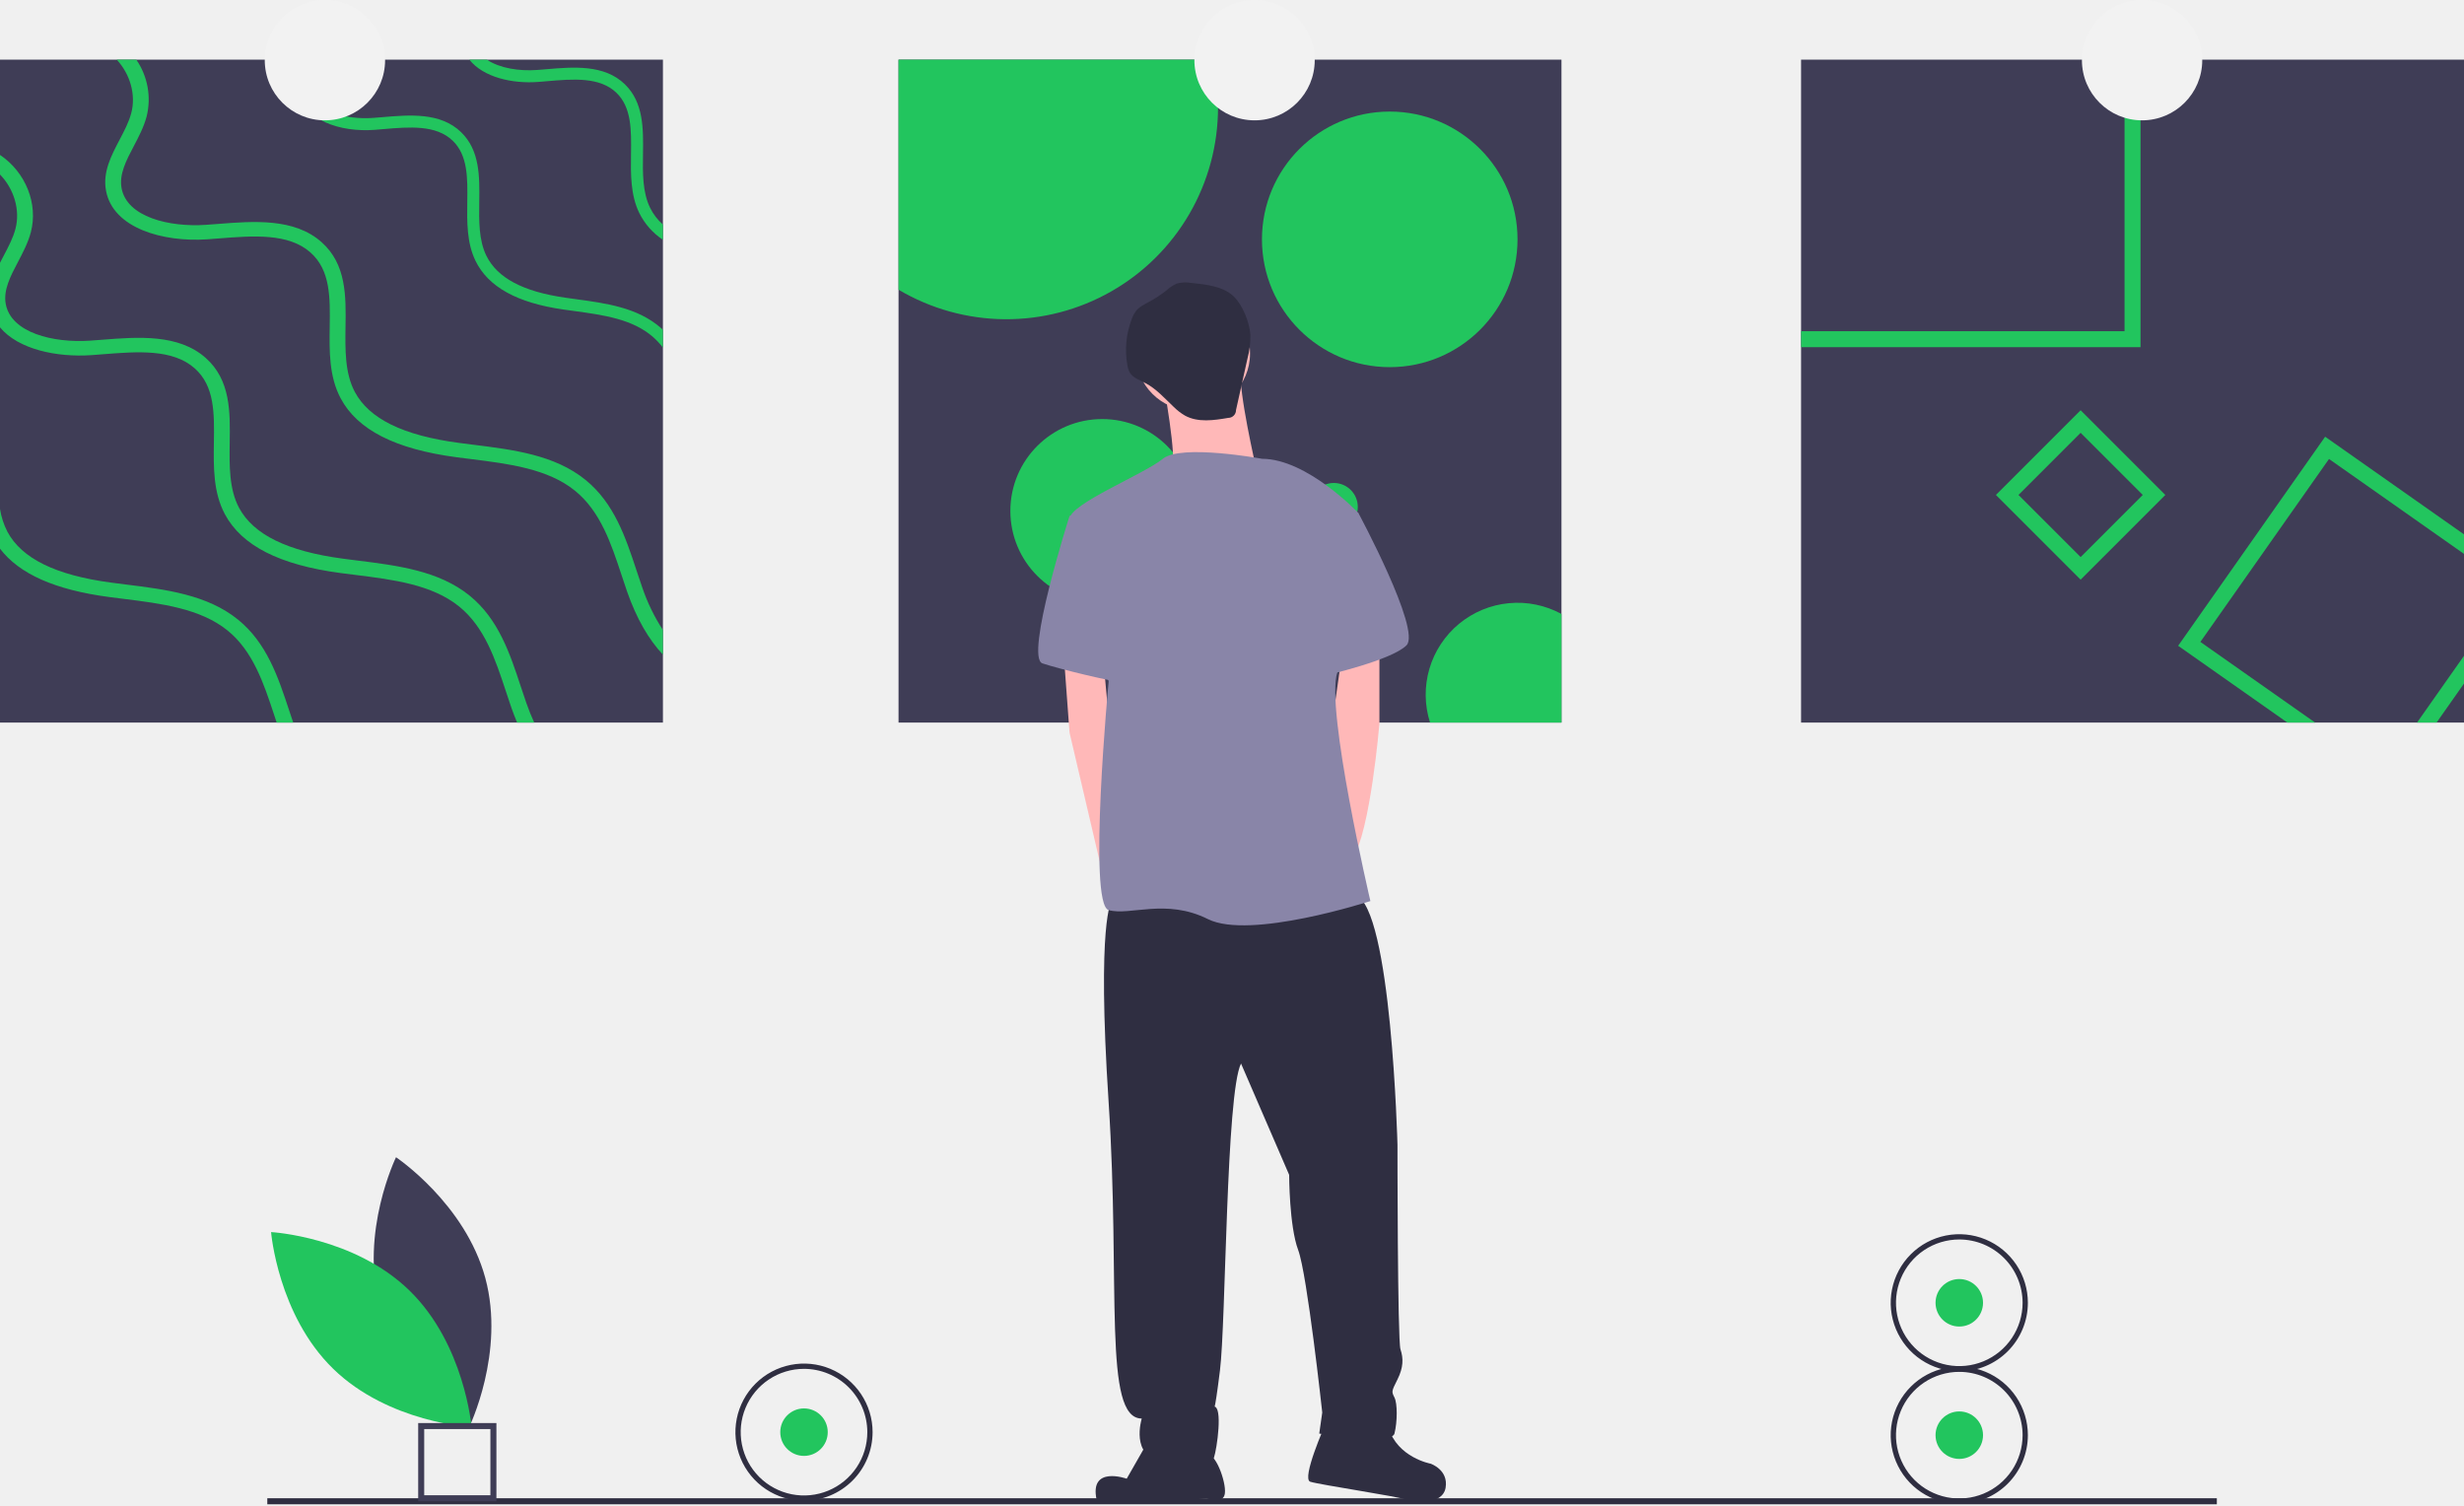
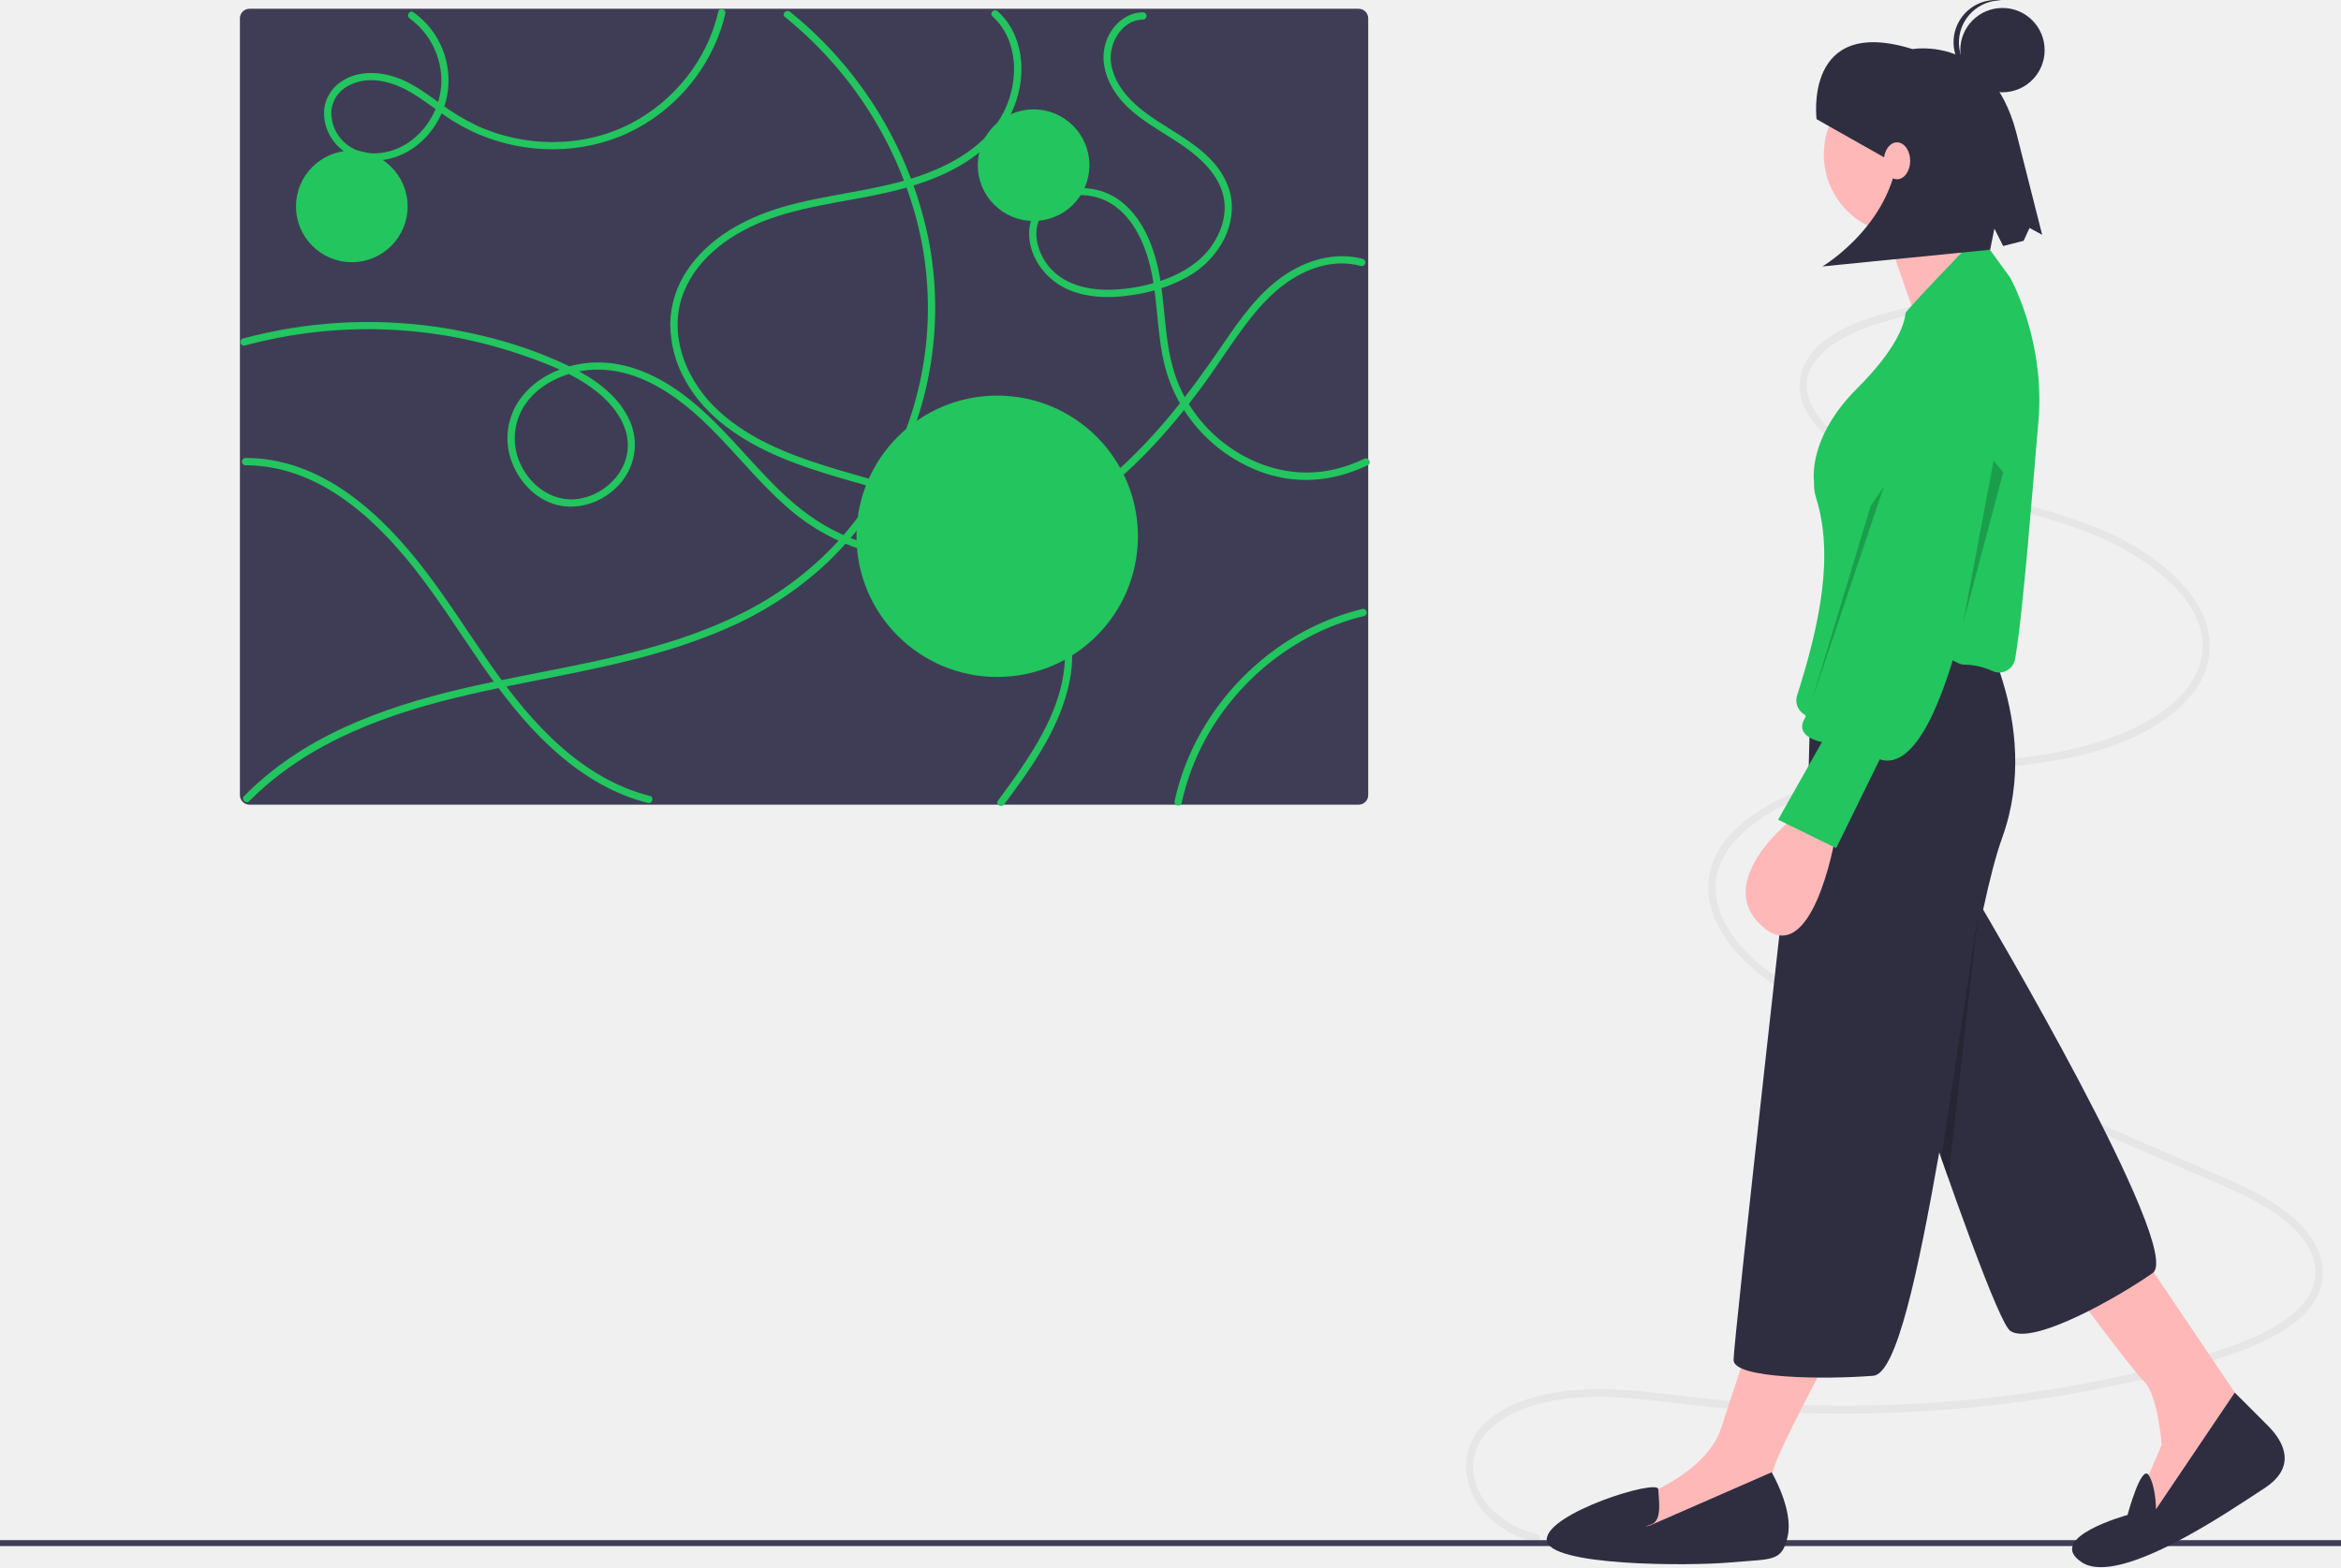
- <svg xmlns="http://www.w3.org/2000/svg" width="900" height="550" viewBox="0 0 900 550" fill="none">
-   <g clip-path="url(#clip0_343_135)">
-     <path d="M138.726 477.228C146.096 504.471 171.338 521.343 171.338 521.343C171.338 521.343 184.632 494.046 177.263 466.803C169.893 439.561 144.651 422.689 144.651 422.689C144.651 422.689 131.357 449.986 138.726 477.228Z" fill="#3F3D56" />
-     <path d="M149.555 471.374C169.778 491.059 172.248 521.32 172.248 521.32C172.248 521.32 141.931 519.665 121.709 499.98C101.486 480.294 99.016 450.033 99.016 450.033C99.016 450.033 129.333 451.688 149.555 471.374Z" fill="#22C55E" />
-     <path d="M809.723 547.253H97.635V549.45H809.723V547.253Z" fill="#2F2E41" />
-     <path d="M181.319 548.352H152.747V519.78H181.319V548.352ZM154.945 546.154H179.121V521.978H154.945V546.154Z" fill="#3F3D56" />
-     <path d="M242.139 21.788H0V263.927H242.139V21.788Z" fill="#3F3D56" />
-     <path d="M242.139 82.031V87.588C238.449 85.143 235.47 81.767 233.504 77.8C230.28 71.207 230.383 63.608 230.485 56.256C230.601 47.519 230.718 39.277 225.175 33.909C219.078 28.016 209.319 28.847 199.882 29.65C198.773 29.737 197.665 29.839 196.571 29.927C187.104 30.642 176.558 28.249 171.438 21.788H177.827C182.509 24.938 189.671 26.047 196.25 25.551C197.315 25.478 198.409 25.376 199.503 25.288C209.436 24.442 220.697 23.48 228.209 30.758C235.123 37.439 234.992 47.037 234.861 56.314C234.759 63.155 234.671 70.215 237.443 75.875C238.592 78.213 240.188 80.304 242.139 82.031Z" fill="#22C55E" />
-     <path d="M242.139 120.466V126.972C241.077 125.584 239.885 124.299 238.58 123.136C231.054 116.499 220.245 115.04 209.801 113.611C208.444 113.436 207.117 113.246 205.789 113.056C188.854 110.62 178.352 104.8 173.699 95.304C170.475 88.711 170.577 81.112 170.679 73.76C170.796 65.022 170.913 56.781 165.37 51.413C159.272 45.52 149.514 46.351 140.076 47.154C138.968 47.241 137.859 47.343 136.765 47.431C124.6 48.35 110.64 44.134 108.729 32.742C108.073 28.833 109.05 25.244 110.494 21.787H115.279C113.674 25.259 112.478 28.614 113.047 32.013C114.491 40.706 126.19 43.828 136.444 43.055C137.509 42.982 138.603 42.88 139.697 42.792C149.631 41.946 160.891 40.983 168.404 48.262C175.318 54.943 175.186 64.541 175.055 73.818C174.953 80.659 174.866 87.719 177.637 93.379C181.605 101.489 191.013 106.507 206.417 108.724C207.729 108.914 209.057 109.103 210.384 109.278C221.47 110.781 232.95 112.342 241.483 119.854C241.702 120.044 241.921 120.248 242.139 120.466Z" fill="#22C55E" />
-     <path d="M242.139 230.129V239.115C236.873 233.514 232.468 225.826 229.099 216.214C228.384 214.172 227.698 212.086 227.013 210C223.235 198.578 219.326 186.778 210.019 179.236C200.071 171.185 185.82 169.405 172.036 167.684C170.271 167.465 168.506 167.246 166.755 167.013C144.408 164.052 130.566 157.006 124.424 145.483C120.165 137.475 120.296 128.256 120.428 119.343C120.588 108.753 120.749 98.747 113.426 92.241C105.389 85.094 92.509 86.1 80.066 87.078C78.593 87.194 77.134 87.311 75.705 87.413C59.645 88.522 41.222 83.416 38.713 69.603C37.473 62.834 40.638 56.839 43.687 51.034C45.438 47.708 47.1 44.543 47.946 41.29C49.726 34.595 47.523 27.053 42.637 21.788H49.784C51.847 24.783 53.25 28.182 53.901 31.76C54.553 35.339 54.437 39.014 53.562 42.544C52.556 46.351 50.689 49.911 48.88 53.353C46.094 58.633 43.483 63.622 44.402 68.728C46.327 79.259 61.745 83.052 75.267 82.118C76.682 82.016 78.126 81.899 79.57 81.797C92.669 80.761 107.518 79.609 117.437 88.434C126.554 96.53 126.379 108.17 126.204 119.416C126.087 127.716 125.956 136.279 129.603 143.149C134.839 152.966 147.267 159.063 167.587 161.761C169.308 161.995 171.058 162.214 172.809 162.433C187.454 164.256 202.58 166.137 213.826 175.254C224.373 183.802 228.53 196.332 232.527 208.454C233.212 210.525 233.898 212.567 234.598 214.595C236.453 220.068 238.986 225.287 242.139 230.129Z" fill="#22C55E" />
-     <path d="M0 119.562C6.652 127.614 20.757 130.59 33.404 129.715C34.833 129.612 36.292 129.496 37.765 129.379C50.208 128.402 63.087 127.395 71.125 134.543C78.447 141.048 78.287 151.055 78.126 161.645C77.995 170.557 77.864 179.776 82.123 187.784C88.264 199.308 102.107 206.353 124.454 209.314C126.204 209.548 127.969 209.766 129.734 209.985C143.519 211.706 157.77 213.486 167.718 221.538C177.024 229.079 180.934 240.88 184.712 252.301C185.397 254.387 186.083 256.473 186.797 258.515C187.454 260.397 188.154 262.191 188.883 263.927H195.126C194.032 261.549 193.099 259.172 192.297 256.896C191.596 254.869 190.911 252.826 190.225 250.755C186.229 238.634 182.071 226.104 171.525 217.556C160.279 208.439 145.152 206.557 130.507 204.734C128.757 204.515 127.006 204.296 125.285 204.063C104.966 201.365 92.538 195.267 87.302 185.45C83.655 178.58 83.786 170.018 83.903 161.718C84.078 150.472 84.253 138.831 75.136 130.736C65.217 121.911 50.368 123.063 37.269 124.099C35.825 124.201 34.381 124.318 32.966 124.42C19.444 125.353 4.026 121.561 2.101 111.029C1.182 105.924 3.793 100.935 6.579 95.655C8.387 92.212 10.255 88.653 11.261 84.846C14.003 74.431 9.379 62.893 3.28224e-05 56.591V63.739C5.12 69.019 7.454 76.736 5.645 83.591C4.799 86.844 3.136 90.01 1.386 93.335C0.919 94.225 0.452 95.1 3.28224e-05 96.005L0 119.562Z" fill="#22C55E" />
-     <path d="M107.11 263.927H101.057C100.736 262.979 100.429 262.016 100.109 261.053C96.331 249.632 92.421 237.831 83.115 230.29C73.167 222.238 58.916 220.458 45.131 218.737C43.366 218.518 41.601 218.3 39.851 218.066C20.13 215.455 7.016 209.65 0 200.402V185.888C0.451 188.785 1.362 191.592 2.699 194.202C7.935 204.019 20.363 210.116 40.682 212.815C42.404 213.048 44.154 213.267 45.904 213.486C60.549 215.309 75.676 217.191 86.922 226.308C97.468 234.856 101.626 247.385 105.622 259.507C106.118 260.995 106.6 262.468 107.11 263.927Z" fill="#22C55E" />
-     <path d="M570.34 21.788H328.201V263.927H570.34V21.788Z" fill="#3F3D56" />
-     <path d="M444.895 39.291C444.894 52.934 441.283 66.332 434.43 78.128C427.576 89.923 417.724 99.695 405.872 106.452C394.021 113.209 380.593 116.709 366.952 116.599C353.31 116.488 339.941 112.77 328.201 105.821V21.787H442.896C444.231 27.526 444.902 33.4 444.895 39.291Z" fill="#22C55E" />
-     <path d="M507.617 134.105C533.397 134.105 554.295 113.207 554.295 87.428C554.295 61.648 533.397 40.75 507.617 40.75C481.838 40.75 460.94 61.648 460.94 87.428C460.94 113.207 481.838 134.105 507.617 134.105Z" fill="#22C55E" />
-     <path d="M402.593 220.167C421.122 220.167 436.143 205.146 436.143 186.617C436.143 168.088 421.122 153.068 402.593 153.068C384.064 153.068 369.044 168.088 369.044 186.617C369.044 205.146 384.064 220.167 402.593 220.167Z" fill="#22C55E" />
-     <path d="M570.341 224.251V263.927H522.336C520.297 257.545 520.216 250.699 522.103 244.27C523.99 237.841 527.758 232.125 532.922 227.857C538.086 223.588 544.41 220.964 551.079 220.321C557.748 219.679 564.456 221.047 570.341 224.251Z" fill="#22C55E" />
-     <path d="M487.196 193.911C492.03 193.911 495.948 189.992 495.948 185.159C495.948 180.325 492.03 176.407 487.196 176.407C482.363 176.407 478.444 180.325 478.444 185.159C478.444 189.992 482.363 193.911 487.196 193.911Z" fill="#22C55E" />
-     <path d="M900 21.788H657.861V263.927H900V21.788Z" fill="#3F3D56" />
-     <path d="M776.013 21.787V120.977H657.861V126.812H781.848V21.787H776.013Z" fill="#22C55E" />
-     <path d="M889.979 263.927L900 249.676V239.538L882.846 263.927H889.979ZM849.282 159.515L795.588 235.877L835.483 263.927H845.621L803.713 234.462L850.697 167.64L900 202.313V195.18L849.282 159.515Z" fill="#22C55E" />
-     <path d="M759.968 149.844L729.029 180.783L759.968 211.721L790.906 180.783L759.968 149.844ZM737.271 180.783L759.968 158.086L782.665 180.783L759.968 203.479L737.271 180.783Z" fill="#22C55E" />
-     <path d="M118.681 43.956C130.82 43.956 140.659 34.116 140.659 21.978C140.659 9.84 130.82 0 118.681 0C106.543 0 96.703 9.84 96.703 21.978C96.703 34.116 106.543 43.956 118.681 43.956Z" fill="#F2F2F2" />
-     <path d="M458.242 43.956C470.38 43.956 480.22 34.116 480.22 21.978C480.22 9.84 470.38 0 458.242 0C446.104 0 436.264 9.84 436.264 21.978C436.264 34.116 446.104 43.956 458.242 43.956Z" fill="#F2F2F2" />
-     <path d="M782.417 43.956C794.556 43.956 804.396 34.116 804.396 21.978C804.396 9.84 794.556 0 782.417 0C770.279 0 760.439 9.84 760.439 21.978C760.439 34.116 770.279 43.956 782.417 43.956Z" fill="#F2F2F2" />
-     <path d="M435.714 150C447.246 150 456.593 140.652 456.593 129.121C456.593 117.59 447.246 108.242 435.714 108.242C424.183 108.242 414.835 117.59 414.835 129.121C414.835 140.652 424.183 150 435.714 150Z" fill="#FFB8B8" />
-     <path d="M424.725 139.011C424.725 139.011 430.22 167.582 428.022 173.077C425.824 178.571 458.791 170.879 458.791 170.879C458.791 170.879 452.198 142.308 453.297 135.714C454.395 129.121 424.725 139.011 424.725 139.011Z" fill="#FFB8B8" />
-     <path d="M388.462 237.912L390.659 267.582L401.567 314.179L404.945 326.923L410.44 307.143L404.945 262.088L403.079 241.803L388.462 237.912Z" fill="#FFB8B8" />
-     <path d="M503.846 233.516V264.286C503.846 264.286 500.549 303.846 493.956 313.736C487.363 323.626 485.165 274.176 485.165 274.176L490.331 237.912L503.846 233.516Z" fill="#FFB8B8" />
-     <path d="M406.044 329.121C406.044 329.121 400.55 335.714 404.945 402.747C409.341 469.78 402.747 518.132 417.033 518.132C417.033 518.132 412.637 532.418 424.725 533.517C436.813 534.615 442.308 535.714 443.407 532.418C444.506 529.121 446.703 513.736 443.407 513.736C443.407 513.736 443.407 518.132 445.604 500.55C447.802 482.967 447.802 399.451 453.297 388.462L470.879 429.121C470.879 429.121 470.879 447.802 474.176 456.593C477.473 465.385 482.967 515.934 482.967 515.934L481.868 523.626C481.868 523.626 508.242 528.022 509.341 523.626C510.44 519.231 510.44 512.637 509.341 510.44C508.242 508.242 508.242 508.242 510.44 503.846C512.637 499.451 512.637 496.154 511.539 492.857C510.44 489.56 510.44 418.132 510.44 418.132C510.44 418.132 508.242 331.319 495.055 326.923C481.868 322.527 406.044 329.121 406.044 329.121Z" fill="#2F2E41" />
-     <path d="M420.33 524.725L411.539 540.11C411.539 540.11 397.802 535.165 400.55 547.802C424.176 549.451 440.659 547.253 440.659 547.253C440.659 547.253 446.154 549.451 447.253 546.154C448.352 542.857 444.506 531.319 441.209 531.319C437.912 531.319 420.33 524.725 420.33 524.725Z" fill="#2F2E41" />
-     <path d="M484.066 520.33C484.066 520.33 475.275 540.11 478.571 541.209C481.868 542.308 511.538 546.703 513.736 547.802C515.934 548.901 526.923 550 528.022 543.407C529.121 536.813 522.528 534.615 522.528 534.615C522.528 534.615 510.44 532.418 507.143 521.429C503.846 510.44 484.066 520.33 484.066 520.33Z" fill="#2F2E41" />
-     <path d="M460.989 167.582C460.989 167.582 431.319 162.088 424.725 167.582C418.132 173.077 390.659 184.066 390.659 189.56C390.659 195.055 404.945 248.901 404.945 248.901C404.945 248.901 397.253 330.22 404.945 332.418C412.637 334.615 425.824 328.022 441.209 335.714C456.593 343.407 500.549 329.121 500.549 329.121C500.549 329.121 484.066 258.791 488.462 245.604C492.857 232.418 496.154 187.363 496.154 187.363C496.154 187.363 477.473 167.582 460.989 167.582Z" fill="#8985A8" />
-     <path d="M398.352 186.264L390.659 188.461C390.659 188.461 374.176 240.11 380.769 242.308C387.363 244.505 406.044 248.901 408.242 248.901C410.44 248.901 398.352 186.264 398.352 186.264Z" fill="#8985A8" />
-     <path d="M478.571 180.769L496.154 187.363C496.154 187.363 519.231 230.22 513.736 235.714C508.242 241.209 484.066 246.703 484.066 246.703L478.571 180.769Z" fill="#8985A8" />
-     <path d="M435.08 103.332C433.344 103.018 431.559 103.096 429.857 103.563C428.495 104.166 427.241 104.988 426.145 105.998C424.157 107.582 422.033 108.989 419.799 110.202C418.018 111.169 416.104 112.064 414.861 113.664C414.273 114.472 413.804 115.361 413.467 116.302C411.326 121.771 410.75 127.729 411.805 133.507C411.924 134.328 412.171 135.125 412.537 135.869C413.679 137.973 416.202 138.803 418.327 139.906C422.361 142 425.42 145.527 428.729 148.643C429.958 149.87 431.339 150.935 432.839 151.811C437.56 154.384 443.33 153.545 448.629 152.635C449.005 152.634 449.376 152.559 449.723 152.414C450.069 152.269 450.383 152.057 450.647 151.79C450.911 151.523 451.12 151.206 451.261 150.858C451.402 150.51 451.473 150.137 451.469 149.762L455.652 130.948C456.41 128.161 456.771 125.28 456.724 122.392C456.432 117.825 453.96 111.498 450.608 108.254C446.703 104.474 440.185 103.873 435.08 103.332Z" fill="#2F2E41" />
-     <path d="M293.67 531.781C298.46 531.781 302.342 527.898 302.342 523.109C302.342 518.32 298.46 514.437 293.67 514.437C288.881 514.437 284.999 518.32 284.999 523.109C284.999 527.898 288.881 531.781 293.67 531.781Z" fill="#22C55E" />
-     <path d="M293.67 548.161C288.715 548.161 283.872 546.692 279.752 543.939C275.632 541.186 272.421 537.274 270.525 532.696C268.629 528.118 268.133 523.081 269.1 518.222C270.066 513.362 272.452 508.898 275.956 505.395C279.459 501.891 283.923 499.505 288.783 498.538C293.642 497.572 298.679 498.068 303.257 499.964C307.835 501.86 311.747 505.071 314.5 509.191C317.253 513.311 318.722 518.154 318.722 523.109C318.715 529.751 316.073 536.119 311.376 540.815C306.68 545.512 300.312 548.154 293.67 548.161ZM293.67 499.984C289.096 499.984 284.626 501.34 280.823 503.881C277.02 506.422 274.056 510.034 272.306 514.259C270.555 518.485 270.097 523.135 270.99 527.62C271.882 532.106 274.084 536.227 277.318 539.461C280.552 542.695 284.673 544.897 289.159 545.79C293.645 546.682 298.294 546.224 302.52 544.474C306.745 542.723 310.357 539.759 312.898 535.957C315.439 532.154 316.795 527.683 316.795 523.109C316.788 516.978 314.349 511.1 310.014 506.765C305.679 502.43 299.801 499.991 293.67 499.984Z" fill="#2F2E41" />
-     <path d="M715.648 532.88C720.438 532.88 724.32 528.997 724.32 524.208C724.32 519.419 720.438 515.536 715.648 515.536C710.859 515.536 706.977 519.419 706.977 524.208C706.977 528.997 710.859 532.88 715.648 532.88Z" fill="#22C55E" />
-     <path d="M715.648 549.26C710.693 549.26 705.85 547.791 701.73 545.038C697.61 542.285 694.399 538.373 692.503 533.795C690.607 529.217 690.111 524.18 691.078 519.32C692.044 514.461 694.43 509.997 697.934 506.493C701.437 502.99 705.901 500.604 710.761 499.637C715.62 498.671 720.658 499.167 725.235 501.063C729.813 502.959 733.725 506.17 736.478 510.29C739.231 514.41 740.7 519.253 740.7 524.208C740.693 530.85 738.051 537.218 733.354 541.914C728.658 546.611 722.29 549.252 715.648 549.26ZM715.648 501.083C711.075 501.083 706.604 502.439 702.801 504.98C698.998 507.521 696.034 511.133 694.284 515.358C692.533 519.584 692.075 524.234 692.968 528.719C693.86 533.205 696.062 537.326 699.296 540.56C702.53 543.794 706.651 545.996 711.137 546.889C715.623 547.781 720.272 547.323 724.498 545.573C728.723 543.822 732.335 540.858 734.876 537.055C737.417 533.253 738.773 528.782 738.773 524.208C738.766 518.077 736.327 512.199 731.992 507.864C727.657 503.529 721.779 501.09 715.648 501.083Z" fill="#2F2E41" />
-     <path d="M715.648 484.528C720.438 484.528 724.32 480.646 724.32 475.856C724.32 471.067 720.438 467.184 715.648 467.184C710.859 467.184 706.977 471.067 706.977 475.856C706.977 480.646 710.859 484.528 715.648 484.528Z" fill="#22C55E" />
-     <path d="M715.648 500.908C710.693 500.908 705.85 499.439 701.73 496.686C697.61 493.933 694.399 490.021 692.503 485.443C690.607 480.866 690.111 475.828 691.078 470.969C692.044 466.109 694.43 461.645 697.934 458.142C701.437 454.638 705.901 452.252 710.761 451.286C715.62 450.319 720.658 450.815 725.235 452.711C729.813 454.607 733.725 457.818 736.478 461.938C739.231 466.058 740.7 470.901 740.7 475.856C740.693 482.498 738.051 488.866 733.354 493.562C728.658 498.259 722.29 500.901 715.648 500.908ZM715.648 452.731C711.075 452.731 706.604 454.088 702.801 456.629C698.998 459.17 696.034 462.781 694.284 467.007C692.533 471.232 692.075 475.882 692.968 480.368C693.86 484.853 696.062 488.974 699.296 492.208C702.53 495.442 706.651 497.645 711.137 498.537C715.623 499.429 720.272 498.971 724.498 497.221C728.723 495.471 732.335 492.507 734.876 488.704C737.417 484.901 738.773 480.43 738.773 475.856C738.766 469.725 736.327 463.847 731.992 459.512C727.657 455.177 721.779 452.738 715.648 452.731Z" fill="#2F2E41" />
-   </g>
-   <defs>
-     <clipPath id="clip0_343_135">
-       <rect width="900" height="549.451" fill="white" />
-     </clipPath>
-   </defs>
+ <svg xmlns="http://www.w3.org/2000/svg" data-name="Layer 1" width="888" height="594.649" viewBox="0 0 888 594.649">
+   <path d="M739.111,734.824c-12.202-2.715-27.052-14.008-23.873-29.531,1.577-7.698,7.628-12.682,13.903-15.904,8.679-4.457,18.564-6.137,28.09-6.561,10.987-.489,21.963.745,32.868,2.05,10.766,1.288,21.533,2.442,32.347,3.146a503.435,503.435,0,0,0,63.992.077,499.579,499.579,0,0,0,62.259-7.801q15.313-2.911,30.442-6.831a238.921,238.921,0,0,0,27.962-8.61c11.991-4.743,31.492-13.973,29.902-31.066-.843-9.063-7.322-16.302-13.856-21.346-7.901-6.098-17.044-10.11-25.998-14.006-41.652-18.123-83.384-36.03-125.076-54.043-9.73-4.204-19.526-8.296-28.969-13.222-8.841-4.613-17.641-9.971-24.757-17.379-6.215-6.471-11.768-15.158-11.572-24.868.162-8.053,4.611-14.887,10.058-19.994,13.488-12.645,32.567-17.772,49.811-20.457,21.424-3.336,43.158-3.319,64.596-6.541,17.31-2.601,35.805-7.623,49.883-19.391,5.398-4.512,10.16-10.319,12.161-17.505a28.851,28.851,0,0,0-2.501-20.772c-3.813-7.505-9.896-13.483-16.293-18.378a101.376,101.376,0,0,0-24.711-13.602c-19.013-7.465-39.007-11.351-58.483-17.08-9.551-2.809-19.199-5.89-28.068-10.716-7.514-4.088-15.699-9.599-19.88-17.794-8.625-16.908,11.952-26.985,23.611-30.802a177.485,177.485,0,0,1,24.402-5.756c1.758-.311,1.012-3.202-.738-2.893a170.438,170.438,0,0,0-25.625,6.165c-7.031,2.407-14.286,5.57-19.808,11.013-4.638,4.571-7.523,11.067-6.287,17.923,1.463,8.113,7.822,14.364,13.794,18.891,7.897,5.987,16.902,9.898,26.031,13.085,9.615,3.357,19.434,5.973,29.25,8.539,19.614,5.128,40.108,9.697,57.814,20.609,12.386,7.633,29.212,21.945,25.092,39.684-1.829,7.875-7.383,14.031-13.376,18.56-7.243,5.473-15.541,9.211-23.955,12.001-39.237,13.01-82.42,3.706-120.646,21.376-12.997,6.008-28.784,16.947-28.911,34.158-.066,8.941,4.284,17.141,9.662,23.622,6.441,7.763,14.782,13.503,23.268,18.301a289.749,289.749,0,0,0,27.786,13.254q15.685,6.788,31.376,13.557l63.483,27.428,31.542,13.628c9.627,4.159,19.501,8.149,28.254,14.255,7.167,4.999,15.634,13.201,14.903,23.385-.581,8.088-7.102,13.924-13.061,17.827-7.716,5.053-16.385,8.321-25.009,11.037-9.948,3.133-20.059,5.731-30.19,8.067a485.73,485.73,0,0,1-63.339,10.214,504.95,504.95,0,0,1-64.346,1.976q-16.278-.54-32.506-2.146c-11.152-1.107-22.255-2.811-33.436-3.568-10.113-.684-20.323-.526-30.282,1.673-8.316,1.836-17.101,5.109-23.413,11.494a22.568,22.568,0,0,0-6.551,17.174,27.833,27.833,0,0,0,7.674,17.018,35.866,35.866,0,0,0,18.563,10.267c1.743.388,2.489-2.503.738-2.893Z" transform="translate(-156 -152.6756)" fill="#e6e6e6" />
+   <rect y="584.394" width="888" height="2.241" fill="#3f3d56" />
+   <path d="M969.501,630.316l41.758,61.917-38.878,38.878-5.04-10.08,8.64-20.159s-1.44-18.719-6.48-23.759-27.359-35.278-27.359-35.278Z" transform="translate(-156 -152.6756)" fill="#ffb8b8" />
+   <path d="M916.224,430.165s7.918,12.532-8.641,66.53c0,0,77.239,130.36,65,139s-45.36,27.76-54,22-71.476-200.891-71.476-200.891Z" transform="translate(-156 -152.6756)" fill="#2f2e41" />
+   <path d="M1003.7,681.074l12.599,12.599c6.48,6.48,10.8,15.839-1.44,23.759s-54.717,37.438-69.117,28.079,17.279-17.999,17.279-17.999,5.238-19.422,8.019-15.111,2.781,12.951,2.781,12.951Z" transform="translate(-156 -152.6756)" fill="#2f2e41" />
+   <path d="M851.427,664.154s-23.039,42.478-23.039,47.518,1.44,19.439,1.44,19.439l-43.918,10.8-15.119-7.2,5.04-12.959s27.359-9.36,33.118-27.359,12.239-36.718,12.239-36.718Z" transform="translate(-156 -152.6756)" fill="#ffb8b8" />
+   <circle cx="722.066" cy="58.62" r="30.239" fill="#ffb8b8" />
+   <path d="M870.146,237.214l14.437,41.481,31.641-14.122s-21.599-33.118-21.599-37.438Z" transform="translate(-156 -152.6756)" fill="#ffb8b8" />
+   <path d="M865.826,384.807H903.984s27.359,41.758,11.519,85.676c-2.426,6.725-4.833,16.146-7.237,27.284-5.527,25.615-11.03,60.312-16.669,92.196-7.921,44.785-16.111,84.019-25.015,84.732-17.999,1.44-53,1.2-53-6s23.445-215.491,23.445-215.491l5.04-8.64.953-37.633a22.699,22.699,0,0,1,22.806-22.124Z" transform="translate(-156 -152.6756)" fill="#2f2e41" />
+   <path d="M828.028,711.312s8.28,14.039,6.12,24.119-5.76,8.64-21.599,10.08-69.837,1.44-69.837-8.64,42.123-23.169,42.3-19.144,1.618,11.945-2.702,13.385-.36.36-.36.36Z" transform="translate(-156 -152.6756)" fill="#2f2e41" />
+   <path d="M852.046,470.913s-8.66,50.502-27.774,33.101,12.726-41.594,12.726-41.594Z" transform="translate(-156 -152.6756)" fill="#ffb8b8" />
+   <path d="M911.843,407.314a6.064,6.064,0,0,0,6.208-.735,6.361,6.361,0,0,0,2.355-4.012c3.02-17.411,6.697-65.678,8.815-90.085,2.658-30.626-10.617-54.346-10.728-54.491l-7.823-10.756a6.14,6.14,0,0,0-7.353-2.064s-24.422,25.338-24.512,26.317c-.383,4.201-3.29,13.511-18.44,28.661-16.577,16.577-16.669,31.045-16.302,35.084q.036.398.037.796a17.76,17.76,0,0,0,.73,5.356c6.943,21.89,1.506,48.097-7.226,75.453a6.17,6.17,0,0,0,2.487,6.695c2.55,1.735-.508-.839.402.275,6.018,7.374,14.678-2.903,24.584-14.117,3.451-3.906,7.362-8.334,11.972-12.944,6.338-6.338,18.447,8.125,24.078,8.125A26.146,26.146,0,0,1,911.843,407.314Z" transform="translate(-156 -152.6756)" fill="#22c55e" />
+   <path d="M919.115,271.499s14.276,14.974,3.468,31.196-11.004,29.034-11.004,29.034-15.264,117.871-42.548,109.087l-16.519,33.666-22.026-10.777,16.631-29.47s-10.547-1.819-6.655-8.716c2.734-4.844,20.492-58.713,30.82-90.351,4.377-13.407,7.42-22.822,7.42-22.822S893.004,265.031,919.115,271.499Z" transform="translate(-156 -152.6756)" fill="#22c55e" />
+   <polygon points="759.864 179.214 744.696 236.253 756.232 174.753 759.864 179.214" opacity="0.2" />
+   <path d="M845.074,197.897s-5.084-39.564,36.396-26.59c0,0,29.625-5.436,39.34,31.62l9.837,38.844-4.794-2.609-2.235,4.886-7.769,1.967-3.324-6.598-1.608,8.013-63.631,6.343s28.499-16.854,28.951-47.061l-5.428,5.736Z" transform="translate(-156 -152.6756)" fill="#2f2e41" />
+   <path d="M250.619,156A3.633,3.633,0,0,0,247,159.638v294.724A3.633,3.633,0,0,0,250.619,458h420.762A3.632,3.632,0,0,0,675,454.362V159.638A3.632,3.632,0,0,0,671.381,156Z" transform="translate(-156 -152.6756)" fill="#3f3d56" />
+   <path d="M249.106,329.211c12.835-.037,24.953,4.524,35.521,11.618,11.093,7.445,20.468,17.309,28.704,27.756,9.101,11.544,16.899,24.036,25.27,36.102,7.731,11.143,16.015,21.976,25.978,31.235,9.426,8.76,20.344,16.125,32.656,20.119,1.5.487,3.017.917,4.546,1.3,1.724.433,2.459-2.229.734-2.662-12.644-3.173-23.949-10.046-33.668-18.612-10.141-8.939-18.573-19.545-26.324-30.57-8.439-12.003-16.205-24.483-25.128-36.143-8.256-10.788-17.541-20.932-28.569-28.948-10.234-7.439-22.088-12.737-34.796-13.771-1.639-.133-3.281-.19-4.925-.185a1.381,1.381,0,0,0,0,2.761Z" transform="translate(-156 -152.6756)" fill="#22c55e" />
+   <path d="M250.54,456.681c22.578-22.838,53.444-33.633,84.095-40.636,32.058-7.324,65.133-11.257,95.592-24.324a133.134,133.134,0,0,0,39.432-25.418,130.838,130.838,0,0,0,26.418-35.638,135.082,135.082,0,0,0,12.102-87.391,149.293,149.293,0,0,0-44.012-78.742q-4.102-3.856-8.493-7.382c-1.371-1.104-3.337.837-1.952,1.952a147.512,147.512,0,0,1,49.412,74.903,132.285,132.285,0,0,1-5.942,87.822,130.776,130.776,0,0,1-23.732,36.689,125.432,125.432,0,0,1-36.89,27.261c-29.546,14.588-62.617,19.103-94.518,25.821-30.078,6.334-60.76,15.368-84.875,35.269a115.122,115.122,0,0,0-8.588,7.862c-1.251,1.265.701,3.218,1.952,1.952Z" transform="translate(-156 -152.6756)" fill="#22c55e" />
+   <path d="M248.846,283.793a179.109,179.109,0,0,1,105.248,3.605c9.857,3.38,19.966,7.309,28.212,13.845,7.094,5.623,13.323,14.134,11.551,23.691-1.634,8.809-9.737,15.768-18.458,17.041-8.995,1.313-17.19-4.16-21.316-11.917a22.993,22.993,0,0,1,1.667-24.696c5.214-7.023,13.883-11.034,22.402-12.146,9.739-1.271,19.317,1.599,27.74,6.399,19.038,10.848,31.195,29.76,47.183,44.177A79.314,79.314,0,0,0,479.548,360.095a82.222,82.222,0,0,0,29.54,4.467c21.038-.536,41.212-8.136,58.4-20.057,17.242-11.959,31.482-27.66,43.951-44.417,6.667-8.96,12.462-18.588,19.438-27.312,6.868-8.587,15.365-16.221,26.232-19.096a28.952,28.952,0,0,1,15.127-.084,1.382,1.382,0,0,0,.734-2.662c-10.565-2.881-21.671.491-30.43,6.64-9.369,6.577-16.083,16.11-22.452,25.446-12.725,18.652-26.428,36.728-43.822,51.32-17.366,14.568-38.265,25.007-61.049,27.099a82.882,82.882,0,0,1-32.388-3.156c-10.957-3.442-20.458-9.659-28.856-17.408-16.501-15.225-29.336-35.21-49.988-45.402-8.705-4.296-18.231-6.357-27.878-4.721-8.494,1.44-16.848,5.628-22.203,12.509a25.433,25.433,0,0,0-3.733,24.802c3.051,8.01,9.858,14.928,18.503,16.505,8.726,1.592,17.842-2.432,23.291-9.281a22.364,22.364,0,0,0,2.132-24.583c-4.482-8.664-13.226-14.653-21.742-18.88A162.285,162.285,0,0,0,338.862,280.054a182.683,182.683,0,0,0-72.471-2.853,186.935,186.935,0,0,0-18.278,3.93,1.382,1.382,0,0,0,.734,2.662Z" transform="translate(-156 -152.6756)" fill="#22c55e" />
+   <path d="M536.913,457.893c9.769-13.118,19.757-27.032,23.974-43.081a51.756,51.756,0,0,0,.9-23.501,50.695,50.695,0,0,0-8.348-18.882c-8.302-11.793-20.543-20.557-33.568-26.473-16.13-7.327-33.525-11.084-50.361-16.367-15.519-4.87-31.429-11.225-43.022-23.061-10.953-11.183-17.159-28.016-11.05-43.157,5.543-13.738,19.051-22.848,32.536-27.658,16.533-5.897,34.24-6.958,51.088-11.632,14.085-3.907,28.499-10.569,37.22-22.802,7.391-10.367,9.763-25.316,3.855-36.903a26.062,26.062,0,0,0-5.722-7.448c-1.314-1.191-3.272.756-1.952,1.952,9.962,9.028,10.081,24.474,4.468,35.909-6.59,13.425-20.819,21.073-34.515,25.417-16.302,5.17-33.552,6.274-49.933,11.138-14,4.158-27.696,11.612-35.934,24.071A37.33,37.33,0,0,0,410.23,275.558a44.107,44.107,0,0,0,5.949,21.877c7.789,13.828,21.67,22.774,35.957,28.81,30.037,12.691,65.67,14.629,90.417,37.896,10.627,9.992,17.843,23.263,17.427,38.129-.46,16.397-9.225,31.315-18.342,44.417-2.307,3.316-4.697,6.572-7.109,9.812-1.062,1.426,1.334,2.804,2.384,1.394Z" transform="translate(-156 -152.6756)" fill="#22c55e" />
+   <path d="M311.413,159.69a29.219,29.219,0,0,1,12.004,24.196,28.873,28.873,0,0,1-13.65,23.636c-7.668,4.526-18.445,5.096-24.55-2.3a15.095,15.095,0,0,1-3.511-10.777,11.832,11.832,0,0,1,6.112-9.047c7.746-4.419,17.029-1.817,24.187,2.417,4.431,2.621,8.485,5.81,12.721,8.721a72.691,72.691,0,0,0,12.899,7.125c18.034,7.618,39.195,7.708,56.972-.712a67.83,67.83,0,0,0,34.726-38.761,61.745,61.745,0,0,0,1.798-6.352c.393-1.73-2.268-2.469-2.662-.734-4.149,18.256-16.823,34.042-33.431,42.563-18.102,9.288-40.453,9.028-58.75.391a86.372,86.372,0,0,1-13.358-8.162c-4.316-3.093-8.62-6.287-13.445-8.558-7.584-3.569-17.511-4.574-24.623.705a14.488,14.488,0,0,0-5.906,10.402,17.546,17.546,0,0,0,3.534,11.726c5.916,7.98,16.565,9.11,25.3,5.426,9.187-3.875,15.806-12.649,17.77-22.345a31.689,31.689,0,0,0-12.741-31.946c-1.445-1.039-2.825,1.355-1.394,2.384Z" transform="translate(-156 -152.6756)" fill="#22c55e" />
+   <path d="M604.223,457.363a92.192,92.192,0,0,1,17.105-36.58,96.702,96.702,0,0,1,30.789-26.217,89.251,89.251,0,0,1,21.348-8.16c1.727-.416.996-3.079-.734-2.662A94.822,94.822,0,0,0,635.639,402.228a99.07,99.07,0,0,0-26.165,32.199,92.136,92.136,0,0,0-7.913,22.201c-.373,1.733,2.288,2.473,2.662.734Z" transform="translate(-156 -152.6756)" fill="#22c55e" />
+   <path d="M589.563,157.337c-5.887.059-10.851,4.134-13.262,9.329-2.736,5.896-1.988,12.384.945,18.064,6.842,13.252,21.781,17.948,32.538,27.11,4.991,4.251,9.341,9.66,10.486,16.279,1.116,6.452-1.188,13.101-4.963,18.293-4.122,5.669-10.338,9.566-16.813,12.025a64.432,64.432,0,0,1-20.815,4.173c-6.879.195-14.152-1.007-19.849-5.111a20.991,20.991,0,0,1-8.627-14.514,14.1,14.1,0,0,1,6.377-13.419,20.542,20.542,0,0,1,14.782-2.399c12.59,2.488,19.112,14.981,21.896,26.433,3.545,14.583,2.137,30.086,7.589,44.256a58.627,58.627,0,0,0,24.084,28.829c12.577,7.65,26.118,10.126,40.389,6.389a59.254,59.254,0,0,0,10.554-3.926c1.602-.767.203-3.148-1.394-2.384-14.187,6.791-28.702,7.008-42.979.316a55.835,55.835,0,0,1-26.787-27.102c-6.46-14.06-5.176-29.846-8.251-44.697-2.475-11.953-8.487-25.278-20.769-29.772-9.883-3.617-23.129-.809-27.243,9.833-2.151,5.563-.906,11.925,2.048,16.947a25.861,25.861,0,0,0,14.764,11.394c6.926,2.201,14.4,2.017,21.505.896a60.473,60.473,0,0,0,20.412-6.706,34.454,34.454,0,0,0,14.195-14.514c2.951-6.015,3.9-13.016,1.657-19.426-4.957-14.162-19.948-20.01-31.139-28.199-5.514-4.035-10.69-9.334-12.745-16.013a15.953,15.953,0,0,1,4.04-16.564,10.976,10.976,0,0,1,7.375-3.062,1.381,1.381,0,0,0,0-2.761Z" transform="translate(-156 -152.6756)" fill="#22c55e" />
+   <circle cx="378.266" cy="203.486" r="53.38" fill="#22c55e" />
+   <circle cx="392.071" cy="62.673" r="21.168" fill="#22c55e" />
+   <circle cx="133.452" cy="78.319" r="21.168" fill="#22c55e" />
+   <polygon points="736.394 439.563 750.583 345.019 739.043 447.083 736.394 439.563" opacity="0.2" />
+   <circle cx="759.583" cy="19.019" r="16" fill="#2f2e41" />
+   <path d="M899.096,167.778a15.987,15.987,0,0,1,15.992-14.954c-.33-.042-.658-.093-.995-.115a16,16,0,1,0-2.053,31.934c.337.022.668.013,1.001.014A15.987,15.987,0,0,1,899.096,167.778Z" transform="translate(-156 -152.6756)" fill="#2f2e41" />
+   <ellipse cx="719.583" cy="61.019" rx="5" ry="7" fill="#ffb8b8" />
+   <polygon points="709.583 192.019 687.407 265.497 714.583 184.633 709.583 192.019" opacity="0.2" />
</svg>
